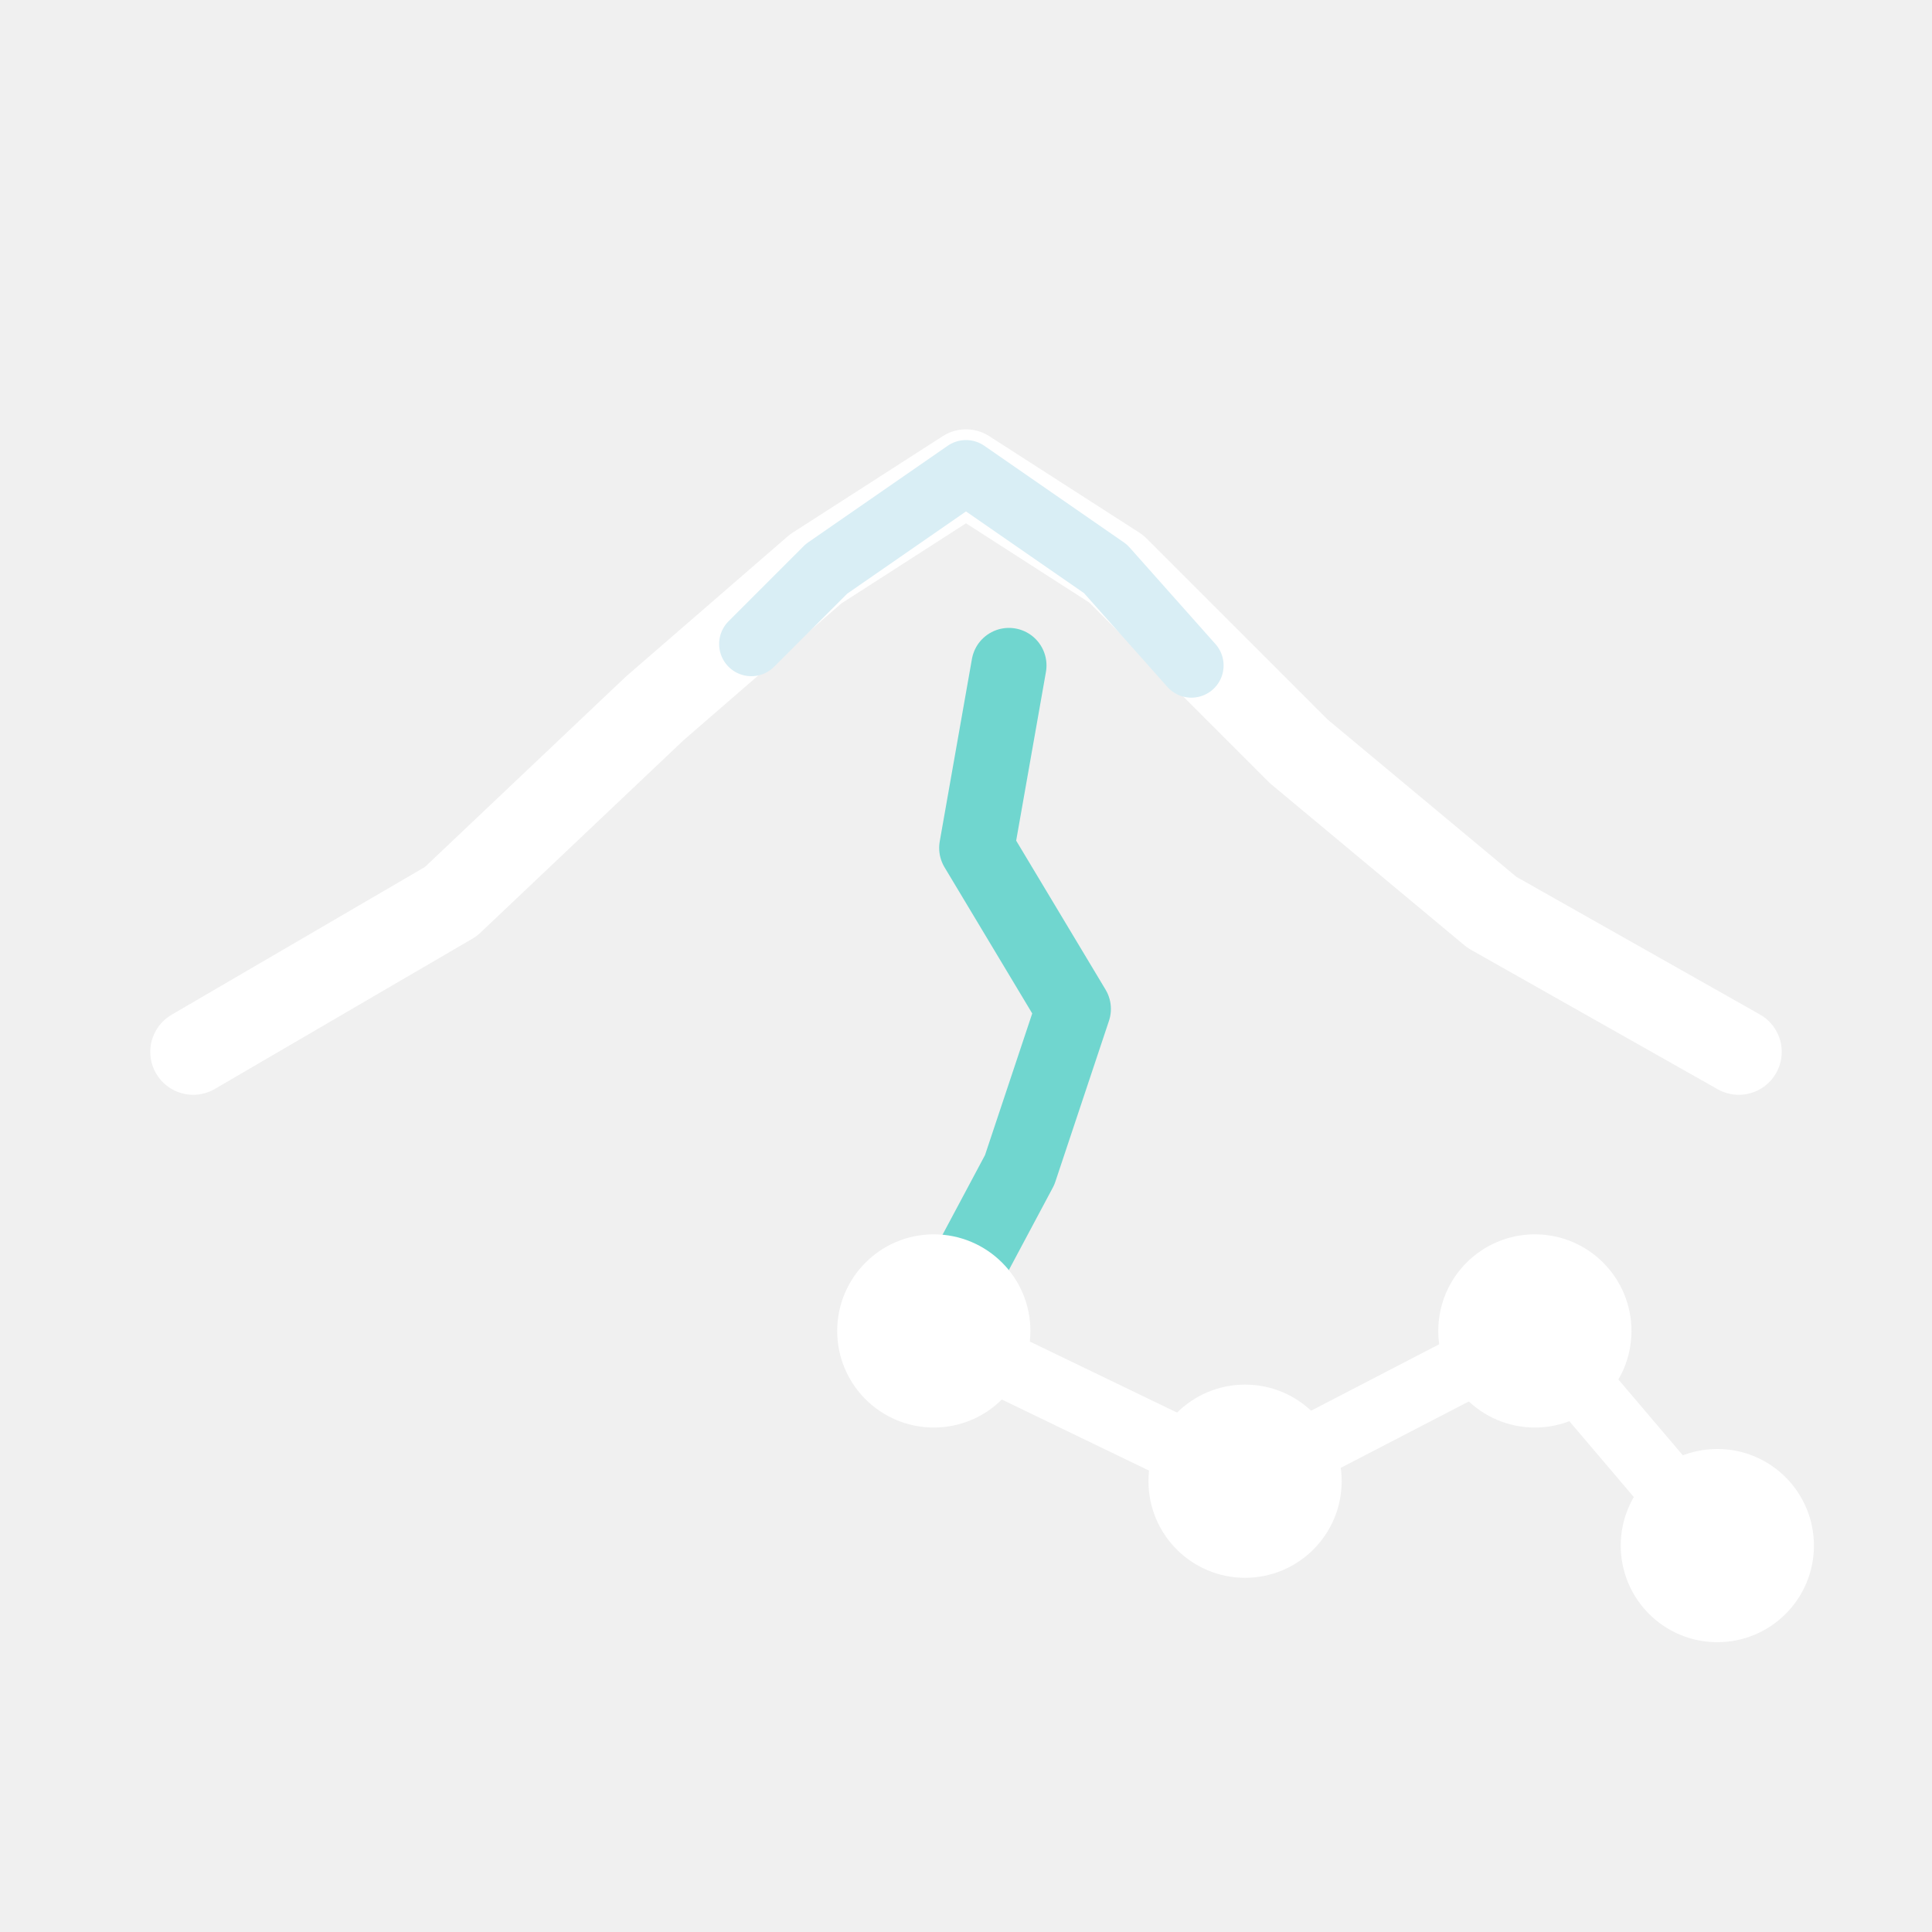
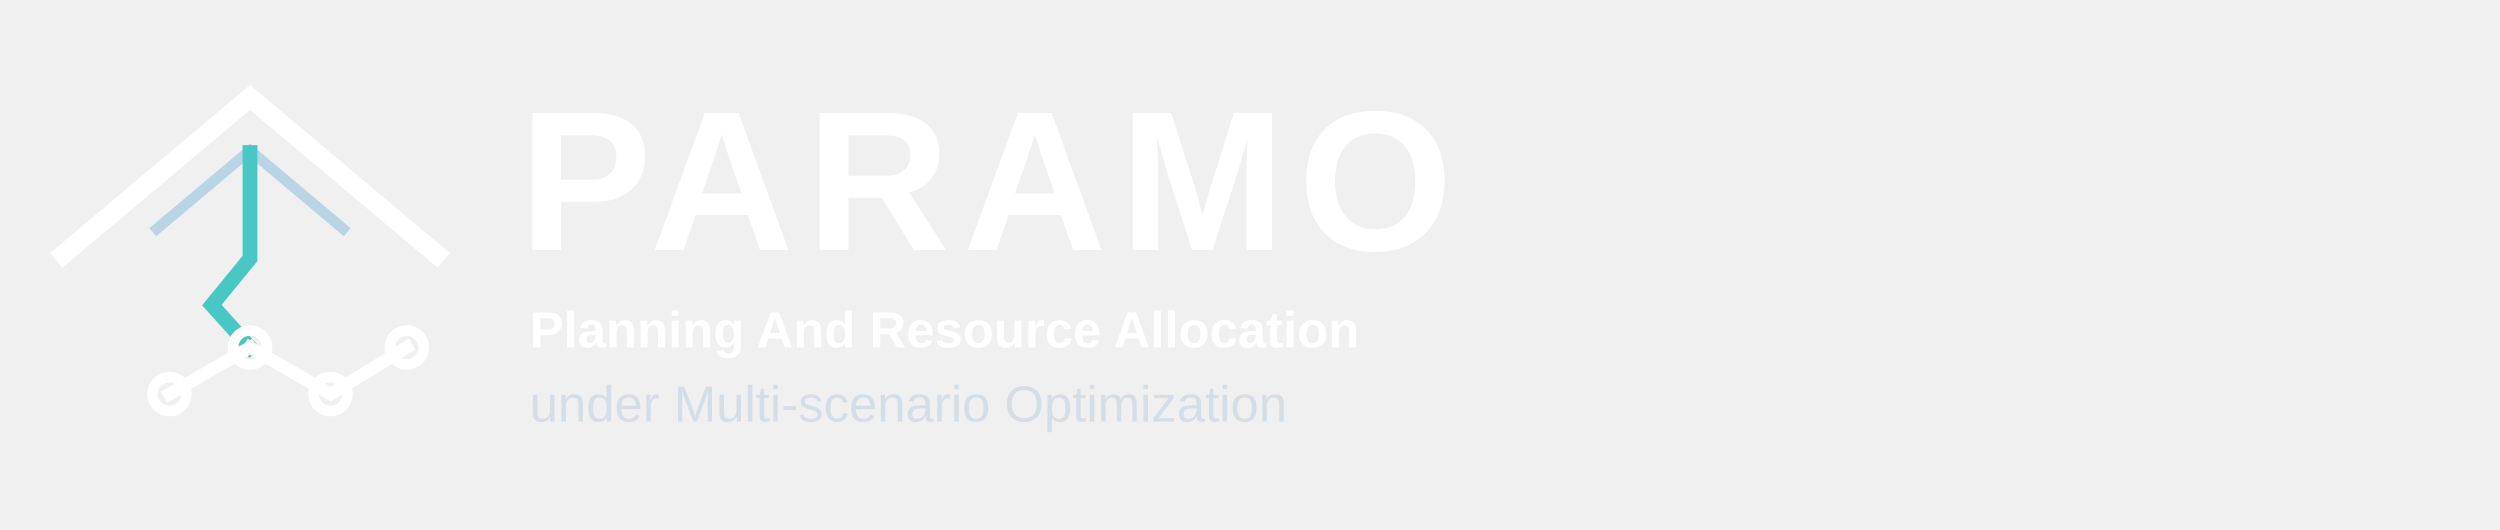
- <svg xmlns="http://www.w3.org/2000/svg" viewBox="0 0 180 180" role="img" aria-labelledby="t d">
-   <g fill="none" stroke-linecap="round" stroke-linejoin="round">
-     <path d="M18 98 L42 84 L61 66 L76 53 L90 44 L104 53 L121 70 L139 85 L162 98" stroke="#FFFFFF" stroke-width="8" />
-     <path d="M70 60 L77 53 L90 44 L103 53 L111 62" stroke="#D9EEF5" stroke-width="6" />
-     <path d="M94 62 L91 79 L100 94 L95 109 L87 124" stroke="#70D6CF" stroke-width="7" />
-     <path d="M87 124 L116 138 L143 124 L160 144" stroke="#FFFFFF" stroke-width="6" />
-     <circle cx="87" cy="124" r="6.5" fill="#FFFFFF" stroke="#FFFFFF" stroke-width="5" />
-     <circle cx="116" cy="138" r="6.5" fill="#FFFFFF" stroke="#FFFFFF" stroke-width="5" />
-     <circle cx="143" cy="124" r="6.5" fill="#FFFFFF" stroke="#FFFFFF" stroke-width="5" />
-     <circle cx="160" cy="144" r="6.5" fill="#FFFFFF" stroke="#FFFFFF" stroke-width="5" />
+ <svg xmlns="http://www.w3.org/2000/svg" viewBox="0 0 1180 250">
+   <g transform="translate(8 28)" fill="none" stroke-linecap="square" stroke-linejoin="miter">
+     <path d="M22 92 L110 18 L198 92" stroke="white" stroke-width="9" />
+     <path d="M66 80 L110 43 L154 80" stroke="#B9D4E4" stroke-width="5" />
+     <path d="M110 44 L110 94 L92 116 L110 136" stroke="#48C7C4" stroke-width="7" />
+     <path d="M110 136 L72 158 M110 136 L148 158 L184 136" stroke="white" stroke-width="6" />
+     <circle cx="72" cy="158" r="8" fill="none" stroke="white" stroke-width="5" />
+     <circle cx="110" cy="136" r="8" fill="none" stroke="white" stroke-width="5" />
+     <circle cx="148" cy="158" r="8" fill="none" stroke="white" stroke-width="5" />
+     <circle cx="184" cy="136" r="8" fill="none" stroke="white" stroke-width="5" />
  </g>
+   <text x="245" y="118" font-family="Arial, Helvetica, sans-serif" font-size="94" font-weight="800" letter-spacing="6" fill="white">PARAMO</text>
+   <text x="250" y="164" font-family="Arial, Helvetica, sans-serif" font-size="24" font-weight="700" fill="white">Planning And Resource Allocation</text>
+   <text x="250" y="199" font-family="Arial, Helvetica, sans-serif" font-size="24" fill="#D4DEE8">under Multi-scenario Optimization</text>
</svg>
